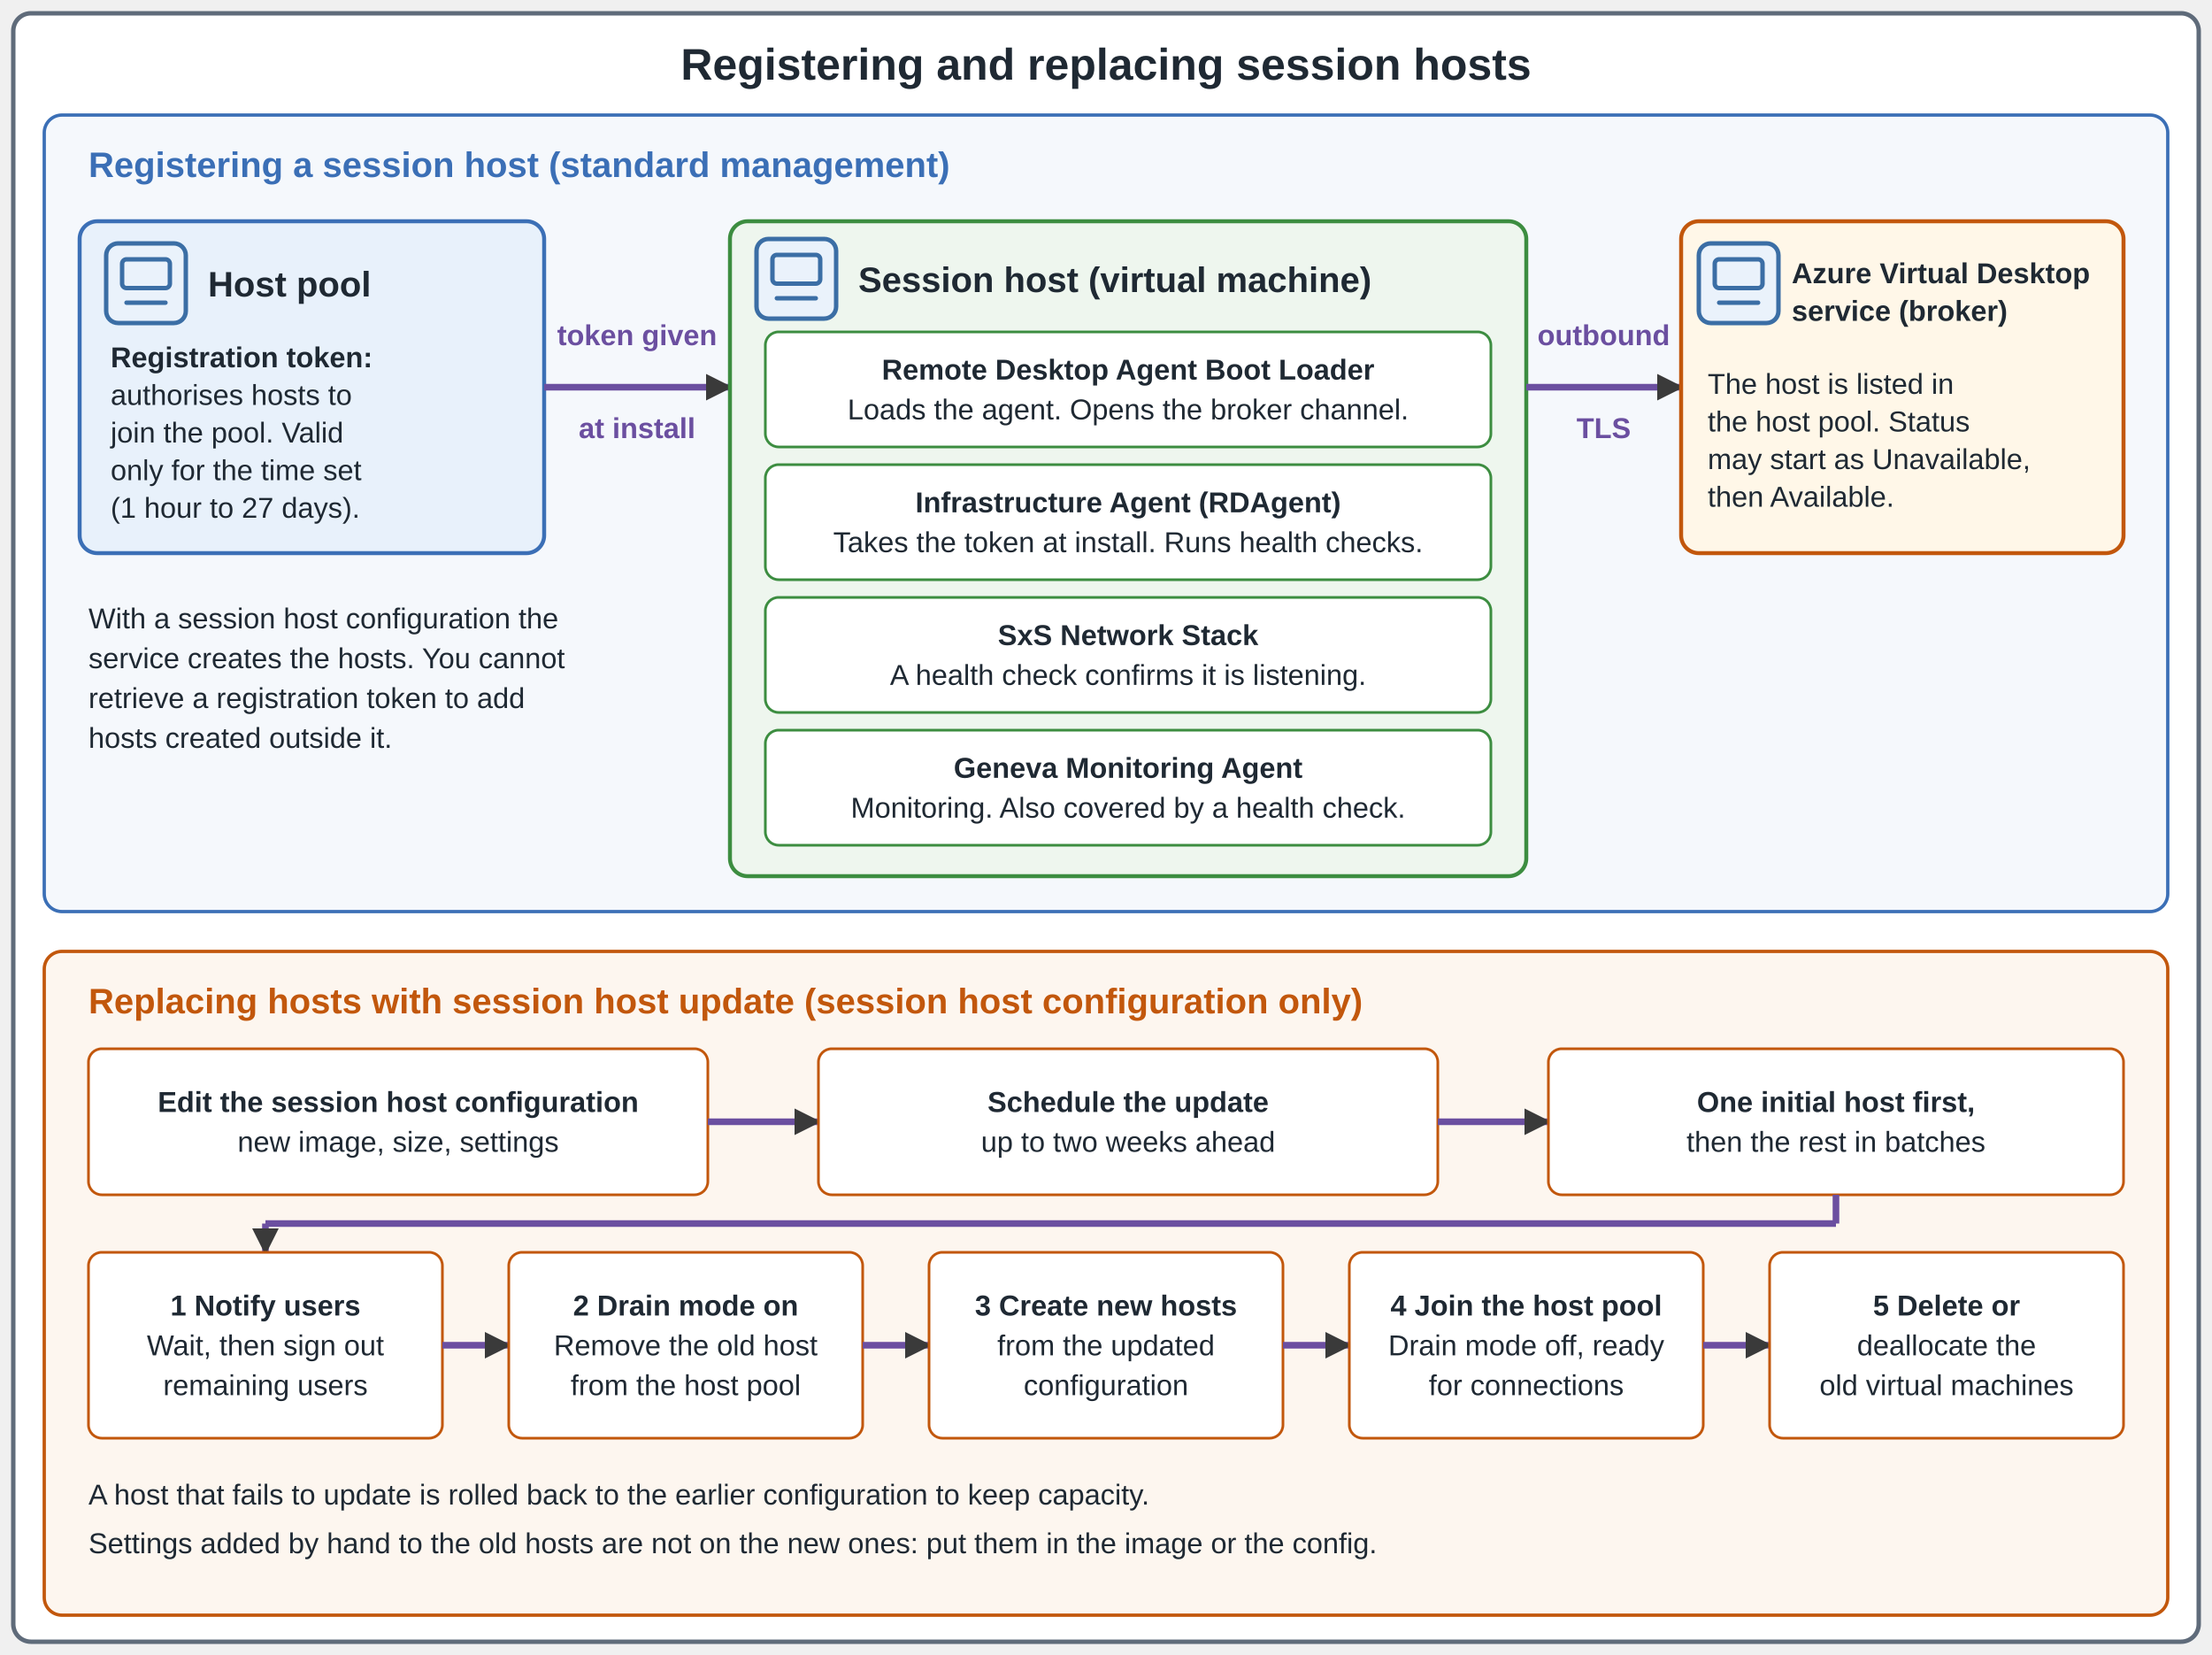
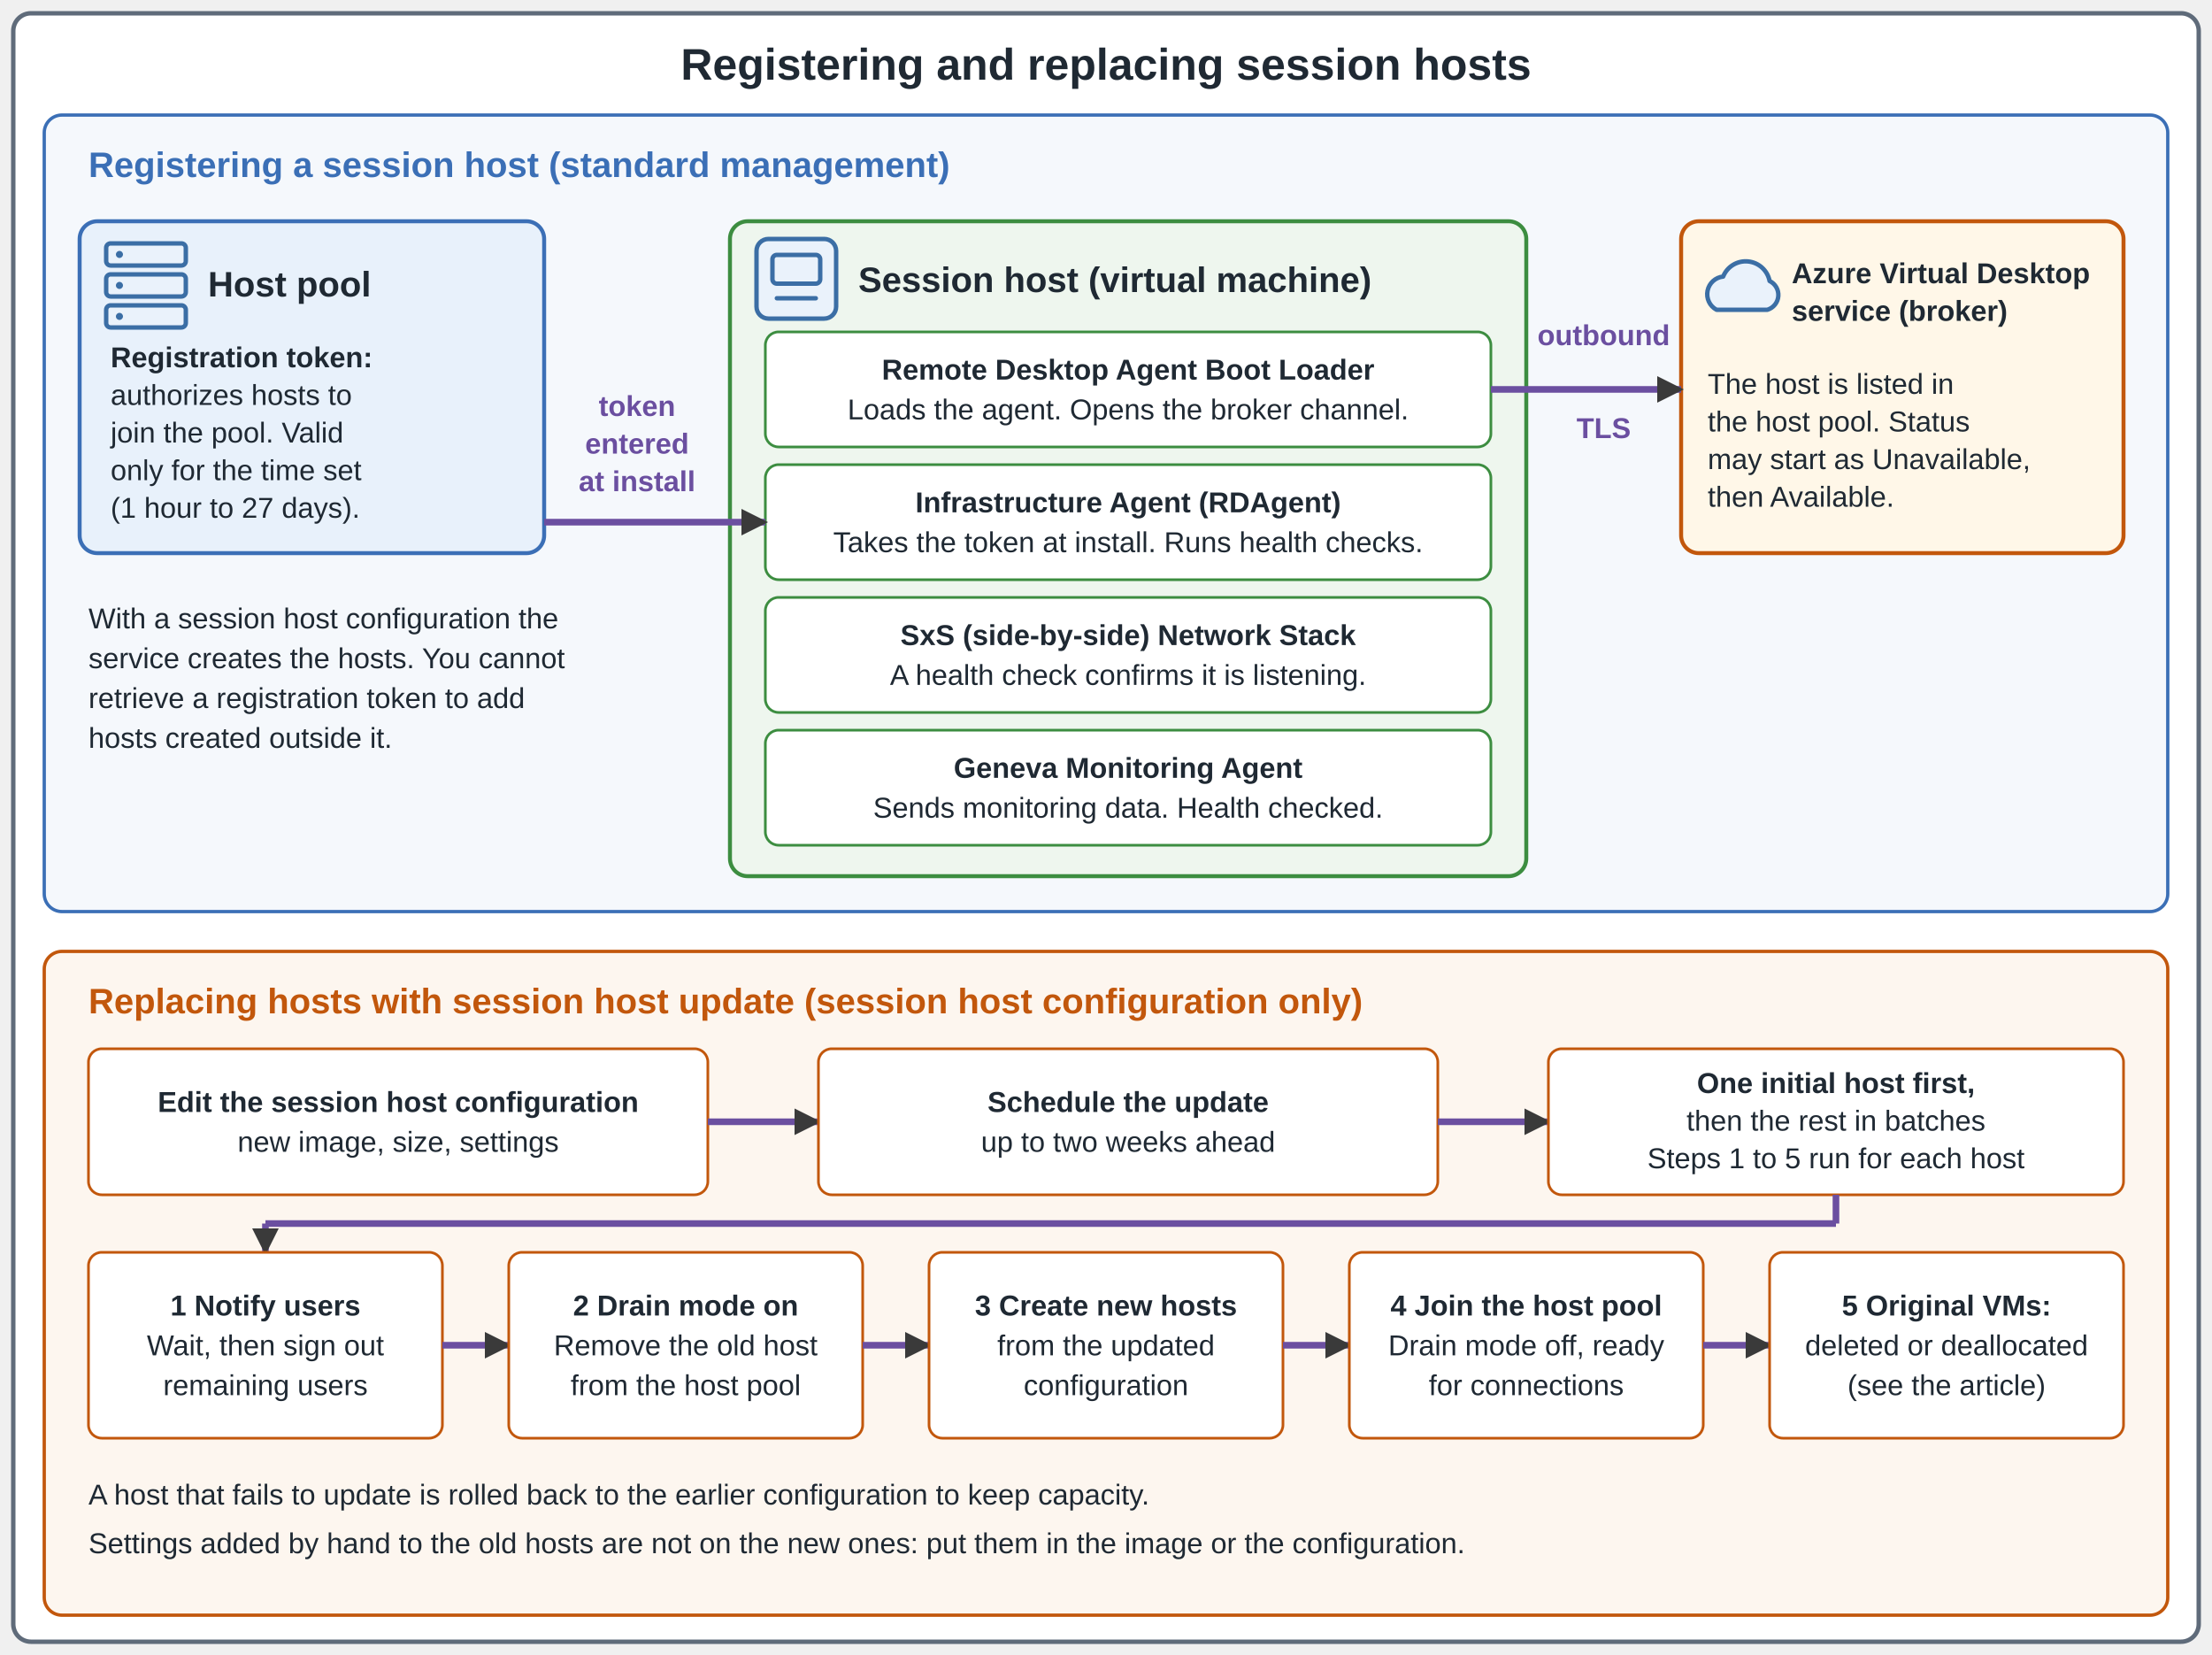
<svg xmlns="http://www.w3.org/2000/svg" viewBox="0 0 1000 748" width="1000" height="748" role="img" aria-labelledby="t d" font-family="Segoe UI, Arial, sans-serif">
  <defs>
    <marker id="arr" viewBox="0 0 10 10" refX="9" refY="5" markerWidth="4" markerHeight="4" orient="auto">
      <path d="M0,0 L10,5 L0,10 z" fill="#3a3a3a" />
    </marker>
  </defs>
  <rect x="6" y="6" width="988" height="736" rx="8" fill="#ffffff" stroke="#5f6b7a" stroke-width="2" />
  <text x="500" y="36" font-size="20" font-weight="600" text-anchor="middle" fill="#1f2933">Registering and replacing session hosts</text>
  <rect x="20" y="52" width="960" height="360" rx="8" fill="#f5f8fc" stroke="#3b6fb6" stroke-width="1.5" />
  <text x="40" y="80" font-size="16" font-weight="600" text-anchor="start" fill="#3b6fb6">Registering a session host (standard management)</text>
  <rect x="36" y="100" width="210" height="150" rx="8" fill="#e8f1fb" stroke="#3b6fb6" stroke-width="1.8" />
  <g aria-hidden="true">
-     <rect x="48.0" y="110.0" width="36.0" height="36.0" rx="5.4" fill="#EAF2FB" stroke="#3B6EA5" stroke-width="2" />
-     <rect x="55.2" y="117.2" width="21.6" height="13.0" rx="2" fill="none" stroke="#3B6EA5" stroke-width="2" />
-     <line x1="57.2" y1="136.8" x2="74.8" y2="136.8" stroke="#3B6EA5" stroke-width="2" stroke-linecap="round" />
+     <rect x="48" y="110" width="36" height="10" rx="2" fill="#EAF2FB" stroke="#3B6EA5" stroke-width="2" />
+     <rect x="48" y="124" width="36" height="10" rx="2" fill="#EAF2FB" stroke="#3B6EA5" stroke-width="2" />
+     <rect x="48" y="138" width="36" height="10" rx="2" fill="#EAF2FB" stroke="#3B6EA5" stroke-width="2" />
+     <circle cx="54" cy="115" r="1.6" fill="#3B6EA5" />
+     <circle cx="54" cy="129" r="1.6" fill="#3B6EA5" />
+     <circle cx="54" cy="143" r="1.6" fill="#3B6EA5" />
  </g>
  <text x="94" y="134" font-size="16" font-weight="600" text-anchor="start" fill="#1f2933">Host pool</text>
  <text x="50" y="166" font-size="13" font-weight="600" text-anchor="start" fill="#1f2933">Registration token:</text>
-   <text x="50" y="183" font-size="13" text-anchor="start" fill="#1f2933">authorises hosts to</text>
+   <text x="50" y="183" font-size="13" text-anchor="start" fill="#1f2933">authorizes hosts to</text>
  <text x="50" y="200" font-size="13" text-anchor="start" fill="#1f2933">join the pool. Valid</text>
  <text x="50" y="217" font-size="13" text-anchor="start" fill="#1f2933">only for the time set</text>
  <text x="50" y="234" font-size="13" text-anchor="start" fill="#1f2933">(1 hour to 27 days).</text>
-   <line x1="246" y1="175" x2="330" y2="175" stroke="#6b4fa0" stroke-width="3" marker-end="url(#arr)" />
-   <text x="288" y="156" font-size="13" font-weight="600" text-anchor="middle" fill="#6b4fa0">token given</text>
-   <text x="288" y="172" font-size="13" text-anchor="middle" fill="#6b4fa0" />
-   <text x="288" y="198" font-size="13" font-weight="600" text-anchor="middle" fill="#6b4fa0">at install</text>
+   <text x="288" y="188" font-size="13" font-weight="600" text-anchor="middle" fill="#6b4fa0">token</text>
+   <text x="288" y="205" font-size="13" font-weight="600" text-anchor="middle" fill="#6b4fa0">entered</text>
+   <text x="288" y="222" font-size="13" font-weight="600" text-anchor="middle" fill="#6b4fa0">at install</text>
  <rect x="330" y="100" width="360" height="296" rx="8" fill="#eef6ee" stroke="#3c8d40" stroke-width="1.8" />
  <g aria-hidden="true">
    <rect x="342.0" y="108.0" width="36.0" height="36.0" rx="5.4" fill="#EAF2FB" stroke="#3B6EA5" stroke-width="2" />
    <rect x="349.2" y="115.2" width="21.6" height="13.0" rx="2" fill="none" stroke="#3B6EA5" stroke-width="2" />
    <line x1="351.2" y1="134.8" x2="368.8" y2="134.8" stroke="#3B6EA5" stroke-width="2" stroke-linecap="round" />
  </g>
  <text x="388" y="132" font-size="16" font-weight="600" text-anchor="start" fill="#1f2933">Session host (virtual machine)</text>
  <rect x="346" y="150" width="328" height="52" rx="6" fill="#ffffff" stroke="#3c8d40" stroke-width="1.2" />
  <text x="510.0" y="171.55" font-size="13" font-weight="600" text-anchor="middle" fill="#1f2933">Remote Desktop Agent Boot Loader</text>
  <text x="510.0" y="189.55" font-size="13" text-anchor="middle" fill="#1f2933">Loads the agent. Opens the broker channel.</text>
  <rect x="346" y="210" width="328" height="52" rx="6" fill="#ffffff" stroke="#3c8d40" stroke-width="1.2" />
  <text x="510.0" y="231.55" font-size="13" font-weight="600" text-anchor="middle" fill="#1f2933">Infrastructure Agent (RDAgent)</text>
  <text x="510.0" y="249.55" font-size="13" text-anchor="middle" fill="#1f2933">Takes the token at install. Runs health checks.</text>
  <rect x="346" y="270" width="328" height="52" rx="6" fill="#ffffff" stroke="#3c8d40" stroke-width="1.2" />
-   <text x="510.0" y="291.55" font-size="13" font-weight="600" text-anchor="middle" fill="#1f2933">SxS Network Stack</text>
+   <text x="510.0" y="291.55" font-size="13" font-weight="600" text-anchor="middle" fill="#1f2933">SxS (side-by-side) Network Stack</text>
  <text x="510.0" y="309.55" font-size="13" text-anchor="middle" fill="#1f2933">A health check confirms it is listening.</text>
  <rect x="346" y="330" width="328" height="52" rx="6" fill="#ffffff" stroke="#3c8d40" stroke-width="1.2" />
  <text x="510.0" y="351.55" font-size="13" font-weight="600" text-anchor="middle" fill="#1f2933">Geneva Monitoring Agent</text>
-   <text x="510.0" y="369.55" font-size="13" text-anchor="middle" fill="#1f2933">Monitoring. Also covered by a health check.</text>
-   <line x1="690" y1="175" x2="760" y2="175" stroke="#6b4fa0" stroke-width="3" marker-end="url(#arr)" />
+   <text x="510.0" y="369.55" font-size="13" text-anchor="middle" fill="#1f2933">Sends monitoring data. Health checked.</text>
  <text x="725" y="156" font-size="13" font-weight="600" text-anchor="middle" fill="#6b4fa0">outbound</text>
  <text x="725" y="198" font-size="13" font-weight="600" text-anchor="middle" fill="#6b4fa0">TLS</text>
  <rect x="760" y="100" width="200" height="150" rx="8" fill="#fff7e8" stroke="#c2570c" stroke-width="1.8" />
  <g aria-hidden="true">
-     <rect x="768.0" y="110.0" width="36.0" height="36.0" rx="5.4" fill="#EAF2FB" stroke="#3B6EA5" stroke-width="2" />
-     <rect x="775.2" y="117.2" width="21.6" height="13.0" rx="2" fill="none" stroke="#3B6EA5" stroke-width="2" />
-     <line x1="777.2" y1="136.8" x2="794.8" y2="136.8" stroke="#3B6EA5" stroke-width="2" stroke-linecap="round" />
+     <path d="M776 140 a8 8 0 0 1 3 -15 a11 11 0 0 1 21 2 a7 7 0 0 1 -1 13 z" fill="#EAF2FB" stroke="#3B6EA5" stroke-width="2" stroke-linejoin="round" />
  </g>
  <text x="810" y="128" font-size="13" font-weight="600" text-anchor="start" fill="#1f2933">Azure Virtual Desktop</text>
  <text x="810" y="145" font-size="13" font-weight="600" text-anchor="start" fill="#1f2933">service (broker)</text>
  <text x="772" y="178" font-size="13" text-anchor="start" fill="#1f2933">The host is listed in</text>
  <text x="772" y="195" font-size="13" text-anchor="start" fill="#1f2933">the host pool. Status</text>
  <text x="772" y="212" font-size="13" text-anchor="start" fill="#1f2933">may start as Unavailable,</text>
  <text x="772" y="229" font-size="13" text-anchor="start" fill="#1f2933">then Available.</text>
  <text x="40" y="284" font-size="13" text-anchor="start" fill="#1f2933">With a session host configuration the</text>
  <text x="40" y="302" font-size="13" text-anchor="start" fill="#1f2933">service creates the hosts. You cannot</text>
  <text x="40" y="320" font-size="13" text-anchor="start" fill="#1f2933">retrieve a registration token to add</text>
  <text x="40" y="338" font-size="13" text-anchor="start" fill="#1f2933">hosts created outside it.</text>
+   <line x1="246" y1="236" x2="346" y2="236" stroke="#6b4fa0" stroke-width="3" marker-end="url(#arr)" />
+   <line x1="674" y1="176" x2="760" y2="176" stroke="#6b4fa0" stroke-width="3" marker-end="url(#arr)" />
  <rect x="20" y="430" width="960" height="300" rx="8" fill="#fdf6ef" stroke="#c2570c" stroke-width="1.5" />
  <text x="40" y="458" font-size="16" font-weight="600" text-anchor="start" fill="#c2570c">Replacing hosts with session host update (session host configuration only)</text>
  <rect x="40" y="474" width="280" height="66" rx="6" fill="#ffffff" stroke="#c2570c" stroke-width="1.2" />
  <text x="180.0" y="502.55" font-size="13" font-weight="600" text-anchor="middle" fill="#1f2933">Edit the session host configuration</text>
  <text x="180.0" y="520.55" font-size="13" text-anchor="middle" fill="#1f2933">new image, size, settings</text>
  <line x1="320" y1="507" x2="370" y2="507" stroke="#6b4fa0" stroke-width="3" marker-end="url(#arr)" />
  <rect x="370" y="474" width="280" height="66" rx="6" fill="#ffffff" stroke="#c2570c" stroke-width="1.2" />
  <text x="510.0" y="502.55" font-size="13" font-weight="600" text-anchor="middle" fill="#1f2933">Schedule the update</text>
  <text x="510.0" y="520.55" font-size="13" text-anchor="middle" fill="#1f2933">up to two weeks ahead</text>
  <line x1="650" y1="507" x2="700" y2="507" stroke="#6b4fa0" stroke-width="3" marker-end="url(#arr)" />
  <rect x="700" y="474" width="260" height="66" rx="6" fill="#ffffff" stroke="#c2570c" stroke-width="1.2" />
-   <text x="830.0" y="502.55" font-size="13" font-weight="600" text-anchor="middle" fill="#1f2933">One initial host first,</text>
-   <text x="830.0" y="520.55" font-size="13" text-anchor="middle" fill="#1f2933">then the rest in batches</text>
+   <text x="830.0" y="494" font-size="13" font-weight="600" text-anchor="middle" fill="#1f2933">One initial host first,</text>
+   <text x="830.0" y="511" font-size="13" text-anchor="middle" fill="#1f2933">then the rest in batches</text>
+   <text x="830.0" y="528" font-size="13" text-anchor="middle" fill="#1f2933">Steps 1 to 5 run for each host</text>
  <line x1="830" y1="540" x2="830" y2="553" stroke="#6b4fa0" stroke-width="3" />
  <line x1="830" y1="553" x2="120" y2="553" stroke="#6b4fa0" stroke-width="3" />
  <line x1="120" y1="553" x2="120" y2="566" stroke="#6b4fa0" stroke-width="3" marker-end="url(#arr)" />
  <rect x="40" y="566" width="160" height="84" rx="6" fill="#ffffff" stroke="#c2570c" stroke-width="1.2" />
  <text x="120.0" y="594.55" font-size="13" font-weight="600" text-anchor="middle" fill="#1f2933">1  Notify users</text>
  <text x="120.0" y="612.55" font-size="13" text-anchor="middle" fill="#1f2933">Wait, then sign out</text>
  <text x="120.0" y="630.55" font-size="13" text-anchor="middle" fill="#1f2933">remaining users</text>
  <line x1="200" y1="608" x2="230" y2="608" stroke="#6b4fa0" stroke-width="3" marker-end="url(#arr)" />
  <rect x="230" y="566" width="160" height="84" rx="6" fill="#ffffff" stroke="#c2570c" stroke-width="1.2" />
  <text x="310.0" y="594.55" font-size="13" font-weight="600" text-anchor="middle" fill="#1f2933">2  Drain mode on</text>
  <text x="310.0" y="612.55" font-size="13" text-anchor="middle" fill="#1f2933">Remove the old host</text>
  <text x="310.0" y="630.55" font-size="13" text-anchor="middle" fill="#1f2933">from the host pool</text>
  <line x1="390" y1="608" x2="420" y2="608" stroke="#6b4fa0" stroke-width="3" marker-end="url(#arr)" />
  <rect x="420" y="566" width="160" height="84" rx="6" fill="#ffffff" stroke="#c2570c" stroke-width="1.2" />
  <text x="500.0" y="594.55" font-size="13" font-weight="600" text-anchor="middle" fill="#1f2933">3  Create new hosts</text>
  <text x="500.0" y="612.55" font-size="13" text-anchor="middle" fill="#1f2933">from the updated</text>
  <text x="500.0" y="630.55" font-size="13" text-anchor="middle" fill="#1f2933">configuration</text>
  <line x1="580" y1="608" x2="610" y2="608" stroke="#6b4fa0" stroke-width="3" marker-end="url(#arr)" />
  <rect x="610" y="566" width="160" height="84" rx="6" fill="#ffffff" stroke="#c2570c" stroke-width="1.2" />
  <text x="690.0" y="594.55" font-size="13" font-weight="600" text-anchor="middle" fill="#1f2933">4  Join the host pool</text>
  <text x="690.0" y="612.55" font-size="13" text-anchor="middle" fill="#1f2933">Drain mode off, ready</text>
  <text x="690.0" y="630.55" font-size="13" text-anchor="middle" fill="#1f2933">for connections</text>
  <line x1="770" y1="608" x2="800" y2="608" stroke="#6b4fa0" stroke-width="3" marker-end="url(#arr)" />
  <rect x="800" y="566" width="160" height="84" rx="6" fill="#ffffff" stroke="#c2570c" stroke-width="1.2" />
-   <text x="880.0" y="594.55" font-size="13" font-weight="600" text-anchor="middle" fill="#1f2933">5  Delete or</text>
-   <text x="880.0" y="612.55" font-size="13" text-anchor="middle" fill="#1f2933">deallocate the</text>
-   <text x="880.0" y="630.55" font-size="13" text-anchor="middle" fill="#1f2933">old virtual machines</text>
+   <text x="880.0" y="594.55" font-size="13" font-weight="600" text-anchor="middle" fill="#1f2933">5  Original VMs:</text>
+   <text x="880.0" y="612.55" font-size="13" text-anchor="middle" fill="#1f2933">deleted or deallocated</text>
+   <text x="880.0" y="630.55" font-size="13" text-anchor="middle" fill="#1f2933">(see the article)</text>
  <text x="40" y="680" font-size="13" text-anchor="start" fill="#1f2933">A host that fails to update is rolled back to the earlier configuration to keep capacity.</text>
-   <text x="40" y="702" font-size="13" text-anchor="start" fill="#1f2933">Settings added by hand to the old hosts are not on the new ones: put them in the image or the config.</text>
+   <text x="40" y="702" font-size="13" text-anchor="start" fill="#1f2933">Settings added by hand to the old hosts are not on the new ones: put them in the image or the configuration.</text>
</svg>
